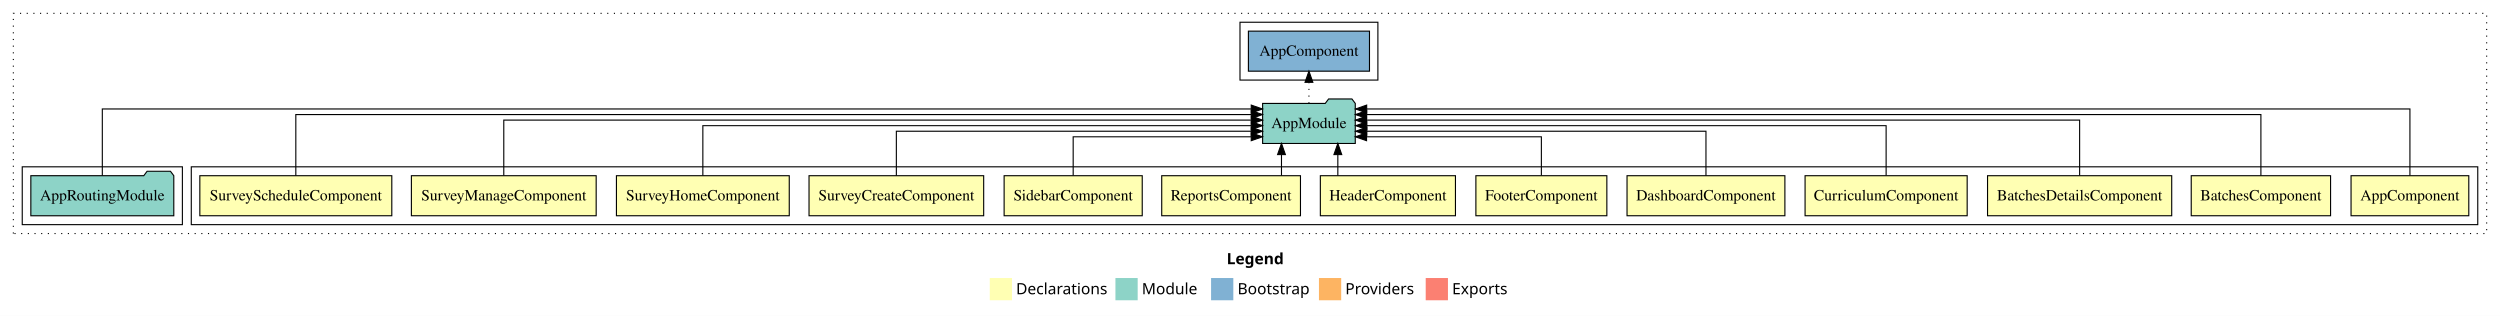
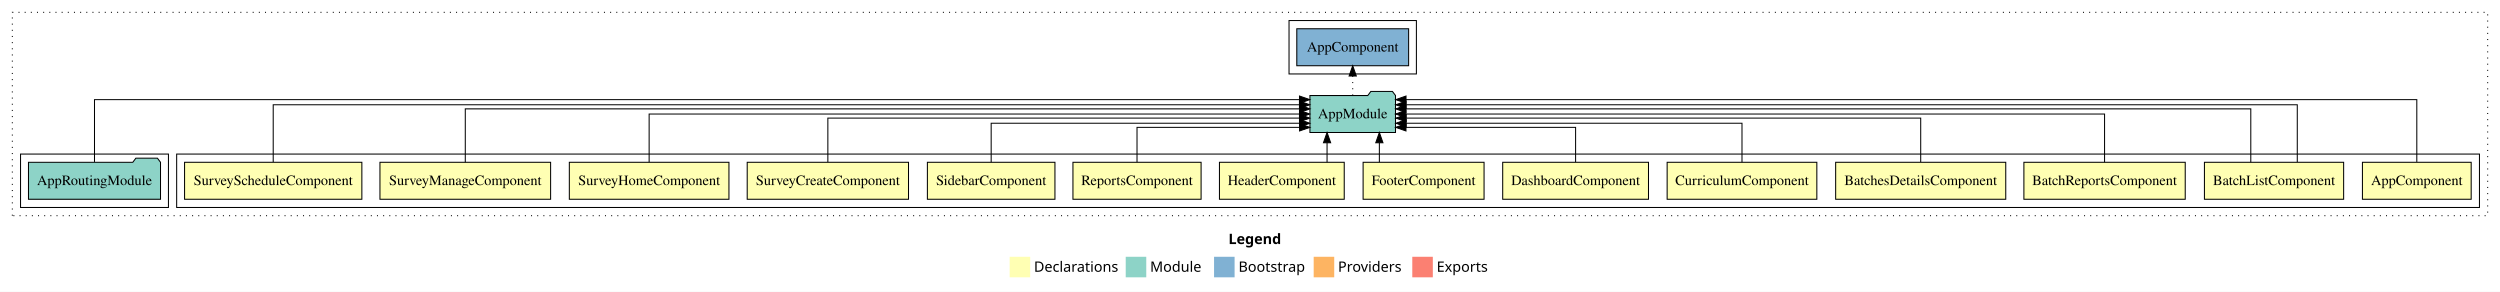
- <svg xmlns="http://www.w3.org/2000/svg" width="2248pt" height="284pt" viewBox="0.00 0.00 2248.00 284.00">
+ <svg xmlns="http://www.w3.org/2000/svg" width="2434pt" height="284pt" viewBox="0.00 0.00 2434.00 284.00">
  <g id="graph0" class="graph" transform="scale(1 1) rotate(0) translate(4 280)">
-     <polygon fill="#ffffff" stroke="transparent" points="-4,4 -4,-280 2244,-280 2244,4 -4,4" />
-     <text text-anchor="start" x="1099.009" y="-42.4" font-family="sans-serif" font-weight="bold" font-size="14.00" fill="#000000">Legend</text>
-     <polygon fill="#ffffb3" stroke="transparent" points="886,-10 886,-30 906,-30 906,-10 886,-10" />
-     <text text-anchor="start" x="909.629" y="-15.4" font-family="sans-serif" font-size="14.00" fill="#000000">  Declarations</text>
-     <polygon fill="#8dd3c7" stroke="transparent" points="999,-10 999,-30 1019,-30 1019,-10 999,-10" />
-     <text text-anchor="start" x="1022.725" y="-15.4" font-family="sans-serif" font-size="14.00" fill="#000000">  Module</text>
-     <polygon fill="#80b1d3" stroke="transparent" points="1085,-10 1085,-30 1105,-30 1105,-10 1085,-10" />
-     <text text-anchor="start" x="1108.781" y="-15.4" font-family="sans-serif" font-size="14.00" fill="#000000">  Bootstrap</text>
-     <polygon fill="#fdb462" stroke="transparent" points="1182,-10 1182,-30 1202,-30 1202,-10 1182,-10" />
-     <text text-anchor="start" x="1205.673" y="-15.4" font-family="sans-serif" font-size="14.00" fill="#000000">  Providers</text>
-     <polygon fill="#fb8072" stroke="transparent" points="1278,-10 1278,-30 1298,-30 1298,-10 1278,-10" />
-     <text text-anchor="start" x="1301.726" y="-15.4" font-family="sans-serif" font-size="14.00" fill="#000000">  Exports</text>
+     <polygon fill="#ffffff" stroke="transparent" points="-4,4 -4,-280 2430,-280 2430,4 -4,4" />
+     <text text-anchor="start" x="1192.009" y="-42.4" font-family="sans-serif" font-weight="bold" font-size="14.00" fill="#000000">Legend</text>
+     <polygon fill="#ffffb3" stroke="transparent" points="979,-10 979,-30 999,-30 999,-10 979,-10" />
+     <text text-anchor="start" x="1002.629" y="-15.4" font-family="sans-serif" font-size="14.00" fill="#000000">  Declarations</text>
+     <polygon fill="#8dd3c7" stroke="transparent" points="1092,-10 1092,-30 1112,-30 1112,-10 1092,-10" />
+     <text text-anchor="start" x="1115.725" y="-15.4" font-family="sans-serif" font-size="14.00" fill="#000000">  Module</text>
+     <polygon fill="#80b1d3" stroke="transparent" points="1178,-10 1178,-30 1198,-30 1198,-10 1178,-10" />
+     <text text-anchor="start" x="1201.781" y="-15.4" font-family="sans-serif" font-size="14.00" fill="#000000">  Bootstrap</text>
+     <polygon fill="#fdb462" stroke="transparent" points="1275,-10 1275,-30 1295,-30 1295,-10 1275,-10" />
+     <text text-anchor="start" x="1298.673" y="-15.4" font-family="sans-serif" font-size="14.00" fill="#000000">  Providers</text>
+     <polygon fill="#fb8072" stroke="transparent" points="1371,-10 1371,-30 1391,-30 1391,-10 1371,-10" />
+     <text text-anchor="start" x="1394.726" y="-15.4" font-family="sans-serif" font-size="14.00" fill="#000000">  Exports</text>
    <g id="clust1" class="cluster">
-       <polygon fill="none" stroke="#000000" stroke-dasharray="1,5" points="8,-70 8,-268 2232,-268 2232,-70 8,-70" />
+       <polygon fill="none" stroke="#000000" stroke-dasharray="1,5" points="8,-70 8,-268 2418,-268 2418,-70 8,-70" />
    </g>
    <g id="clust2" class="cluster">
-       <polygon fill="none" stroke="#000000" points="168,-78 168,-130 2224,-130 2224,-78 168,-78" />
+       <polygon fill="none" stroke="#000000" points="168,-78 168,-130 2410,-130 2410,-78 168,-78" />
    </g>
-     <g id="clust16" class="cluster">
+     <g id="clust17" class="cluster">
      <polygon fill="none" stroke="#000000" points="16,-78 16,-130 160,-130 160,-78 16,-78" />
    </g>
-     <g id="clust18" class="cluster">
-       <polygon fill="none" stroke="#000000" points="1111,-208 1111,-260 1235,-260 1235,-208 1111,-208" />
+     <g id="clust19" class="cluster">
+       <polygon fill="none" stroke="#000000" points="1251,-208 1251,-260 1375,-260 1375,-208 1251,-208" />
    </g>
    <g id="node1" class="node">
-       <polygon fill="#ffffb3" stroke="#000000" points="2215.94,-122 2110.06,-122 2110.06,-86 2215.94,-86 2215.94,-122" />
-       <text text-anchor="middle" x="2163" y="-99.8" font-family="Times,serif" font-size="14.00" fill="#000000">AppComponent</text>
+       <polygon fill="#ffffb3" stroke="#000000" points="2401.94,-122 2296.06,-122 2296.06,-86 2401.94,-86 2401.94,-122" />
+       <text text-anchor="middle" x="2349" y="-99.8" font-family="Times,serif" font-size="14.00" fill="#000000">AppComponent</text>
    </g>
-     <g id="node14" class="node">
-       <polygon fill="#8dd3c7" stroke="#000000" points="1214.657,-187 1211.657,-191 1190.657,-191 1187.657,-187 1131.343,-187 1131.343,-151 1214.657,-151 1214.657,-187" />
-       <text text-anchor="middle" x="1173" y="-164.8" font-family="Times,serif" font-size="14.00" fill="#000000">AppModule</text>
+     <g id="node15" class="node">
+       <polygon fill="#8dd3c7" stroke="#000000" points="1354.657,-187 1351.657,-191 1330.657,-191 1327.657,-187 1271.343,-187 1271.343,-151 1354.657,-151 1354.657,-187" />
+       <text text-anchor="middle" x="1313" y="-164.8" font-family="Times,serif" font-size="14.00" fill="#000000">AppModule</text>
    </g>
    <g id="edge1" class="edge">
-       <path fill="none" stroke="#000000" d="M2163,-122.091C2163,-145.133 2163,-182 2163,-182 2163,-182 1224.907,-182 1224.907,-182" />
-       <polygon fill="#000000" stroke="#000000" points="1224.907,-178.5 1214.907,-182 1224.907,-185.5 1224.907,-178.5" />
+       <path fill="none" stroke="#000000" d="M2349,-122.323C2349,-145.66 2349,-183 2349,-183 2349,-183 1364.896,-183 1364.896,-183" />
+       <polygon fill="#000000" stroke="#000000" points="1364.896,-179.5 1354.896,-183 1364.896,-186.5 1364.896,-179.5" />
    </g>
    <g id="node2" class="node">
-       <polygon fill="#ffffb3" stroke="#000000" points="2091.648,-122 1966.351,-122 1966.351,-86 2091.648,-86 2091.648,-122" />
-       <text text-anchor="middle" x="2029" y="-99.8" font-family="Times,serif" font-size="14.00" fill="#000000">BatchesComponent</text>
+       <polygon fill="#ffffb3" stroke="#000000" points="2277.767,-122 2142.233,-122 2142.233,-86 2277.767,-86 2277.767,-122" />
+       <text text-anchor="middle" x="2210" y="-99.8" font-family="Times,serif" font-size="14.00" fill="#000000">BatchListComponent</text>
    </g>
    <g id="edge2" class="edge">
-       <path fill="none" stroke="#000000" d="M2029,-122.045C2029,-143.662 2029,-177 2029,-177 2029,-177 1224.866,-177 1224.866,-177" />
-       <polygon fill="#000000" stroke="#000000" points="1224.866,-173.5 1214.866,-177 1224.866,-180.5 1224.866,-173.5" />
+       <path fill="none" stroke="#000000" d="M2187.372,-122.027C2187.372,-142.767 2187.372,-174 2187.372,-174 2187.372,-174 1364.878,-174 1364.878,-174" />
+       <polygon fill="#000000" stroke="#000000" points="1364.878,-170.5 1354.878,-174 1364.878,-177.5 1364.878,-170.5" />
+     </g>
+     <g id="edge3" class="edge">
+       <path fill="none" stroke="#000000" d="M2232.628,-122.292C2232.628,-144.206 2232.628,-178 2232.628,-178 2232.628,-178 1364.904,-178 1364.904,-178" />
+       <polygon fill="#000000" stroke="#000000" points="1364.904,-174.5 1354.904,-178 1364.904,-181.5 1364.904,-174.5" />
    </g>
    <g id="node3" class="node">
+       <polygon fill="#ffffb3" stroke="#000000" points="2123.537,-122 1966.464,-122 1966.464,-86 2123.537,-86 2123.537,-122" />
+       <text text-anchor="middle" x="2045" y="-99.8" font-family="Times,serif" font-size="14.00" fill="#000000">BatchReportsComponent</text>
+     </g>
+     <g id="edge4" class="edge">
+       <path fill="none" stroke="#000000" d="M2045,-122.106C2045,-141.339 2045,-169 2045,-169 2045,-169 1364.718,-169 1364.718,-169" />
+       <polygon fill="#000000" stroke="#000000" points="1364.718,-165.5 1354.718,-169 1364.718,-172.5 1364.718,-165.5" />
+     </g>
+     <g id="node4" class="node">
      <polygon fill="#ffffb3" stroke="#000000" points="1948.801,-122 1783.199,-122 1783.199,-86 1948.801,-86 1948.801,-122" />
      <text text-anchor="middle" x="1866" y="-99.8" font-family="Times,serif" font-size="14.00" fill="#000000">BatchesDetailsComponent</text>
    </g>
-     <g id="edge3" class="edge">
-       <path fill="none" stroke="#000000" d="M1866,-122.223C1866,-142.365 1866,-172 1866,-172 1866,-172 1224.79,-172 1224.79,-172" />
-       <polygon fill="#000000" stroke="#000000" points="1224.79,-168.5 1214.79,-172 1224.79,-175.5 1224.79,-168.5" />
+     <g id="edge5" class="edge">
+       <path fill="none" stroke="#000000" d="M1866,-122.302C1866,-140.27 1866,-165 1866,-165 1866,-165 1365.019,-165 1365.019,-165" />
+       <polygon fill="#000000" stroke="#000000" points="1365.019,-161.5 1355.019,-165 1365.019,-168.5 1365.019,-161.5" />
    </g>
-     <g id="node4" class="node">
+     <g id="node5" class="node">
      <polygon fill="#ffffb3" stroke="#000000" points="1764.877,-122 1619.123,-122 1619.123,-86 1764.877,-86 1764.877,-122" />
      <text text-anchor="middle" x="1692" y="-99.8" font-family="Times,serif" font-size="14.00" fill="#000000">CurriculumComponent</text>
    </g>
-     <g id="edge4" class="edge">
-       <path fill="none" stroke="#000000" d="M1692,-122.222C1692,-140.828 1692,-167 1692,-167 1692,-167 1225.032,-167 1225.032,-167" />
-       <polygon fill="#000000" stroke="#000000" points="1225.032,-163.5 1215.032,-167 1225.032,-170.5 1225.032,-163.5" />
+     <g id="edge6" class="edge">
+       <path fill="none" stroke="#000000" d="M1692,-122.027C1692,-138.398 1692,-160 1692,-160 1692,-160 1365.008,-160 1365.008,-160" />
+       <polygon fill="#000000" stroke="#000000" points="1365.008,-156.5 1355.008,-160 1365.008,-163.5 1365.008,-156.5" />
    </g>
-     <g id="node5" class="node">
+     <g id="node6" class="node">
      <polygon fill="#ffffb3" stroke="#000000" points="1600.973,-122 1459.027,-122 1459.027,-86 1600.973,-86 1600.973,-122" />
      <text text-anchor="middle" x="1530" y="-99.8" font-family="Times,serif" font-size="14.00" fill="#000000">DashboardComponent</text>
    </g>
-     <g id="edge5" class="edge">
-       <path fill="none" stroke="#000000" d="M1530,-122.034C1530,-139.06 1530,-162 1530,-162 1530,-162 1225.002,-162 1225.002,-162" />
-       <polygon fill="#000000" stroke="#000000" points="1225.002,-158.5 1215.002,-162 1225.002,-165.5 1225.002,-158.5" />
+     <g id="edge7" class="edge">
+       <path fill="none" stroke="#000000" d="M1530,-122.187C1530,-137.182 1530,-156 1530,-156 1530,-156 1364.84,-156 1364.84,-156" />
+       <polygon fill="#000000" stroke="#000000" points="1364.84,-152.5 1354.84,-156 1364.84,-159.5 1364.84,-152.5" />
    </g>
-     <g id="node6" class="node">
+     <g id="node7" class="node">
      <polygon fill="#ffffb3" stroke="#000000" points="1440.881,-122 1323.119,-122 1323.119,-86 1440.881,-86 1440.881,-122" />
      <text text-anchor="middle" x="1382" y="-99.8" font-family="Times,serif" font-size="14.00" fill="#000000">FooterComponent</text>
    </g>
-     <g id="edge6" class="edge">
-       <path fill="none" stroke="#000000" d="M1382,-122.24C1382,-137.571 1382,-157 1382,-157 1382,-157 1224.792,-157 1224.792,-157" />
-       <polygon fill="#000000" stroke="#000000" points="1224.792,-153.5 1214.792,-157 1224.792,-160.5 1224.792,-153.5" />
+     <g id="edge8" class="edge">
+       <path fill="none" stroke="#000000" d="M1338.944,-122.106C1338.944,-122.106 1338.944,-140.991 1338.944,-140.991" />
+       <polygon fill="#000000" stroke="#000000" points="1335.444,-140.991 1338.944,-150.991 1342.444,-140.991 1335.444,-140.991" />
    </g>
-     <g id="node7" class="node">
+     <g id="node8" class="node">
      <polygon fill="#ffffb3" stroke="#000000" points="1304.744,-122 1183.256,-122 1183.256,-86 1304.744,-86 1304.744,-122" />
      <text text-anchor="middle" x="1244" y="-99.8" font-family="Times,serif" font-size="14.00" fill="#000000">HeaderComponent</text>
    </g>
-     <g id="edge7" class="edge">
-       <path fill="none" stroke="#000000" d="M1198.978,-122.106C1198.978,-122.106 1198.978,-140.991 1198.978,-140.991" />
-       <polygon fill="#000000" stroke="#000000" points="1195.478,-140.991 1198.978,-150.991 1202.478,-140.991 1195.478,-140.991" />
+     <g id="edge9" class="edge">
+       <path fill="none" stroke="#000000" d="M1288.022,-122.106C1288.022,-122.106 1288.022,-140.991 1288.022,-140.991" />
+       <polygon fill="#000000" stroke="#000000" points="1284.522,-140.991 1288.022,-150.991 1291.522,-140.991 1284.522,-140.991" />
    </g>
-     <g id="node8" class="node">
+     <g id="node9" class="node">
      <polygon fill="#ffffb3" stroke="#000000" points="1165.38,-122 1040.62,-122 1040.62,-86 1165.38,-86 1165.38,-122" />
      <text text-anchor="middle" x="1103" y="-99.8" font-family="Times,serif" font-size="14.00" fill="#000000">ReportsComponent</text>
    </g>
-     <g id="edge8" class="edge">
-       <path fill="none" stroke="#000000" d="M1148.306,-122.106C1148.306,-122.106 1148.306,-140.991 1148.306,-140.991" />
-       <polygon fill="#000000" stroke="#000000" points="1144.806,-140.991 1148.306,-150.991 1151.806,-140.991 1144.806,-140.991" />
+     <g id="edge10" class="edge">
+       <path fill="none" stroke="#000000" d="M1103,-122.187C1103,-137.182 1103,-156 1103,-156 1103,-156 1261.26,-156 1261.26,-156" />
+       <polygon fill="#000000" stroke="#000000" points="1261.26,-159.5 1271.26,-156 1261.26,-152.5 1261.26,-159.5" />
    </g>
-     <g id="node9" class="node">
+     <g id="node10" class="node">
      <polygon fill="#ffffb3" stroke="#000000" points="1023.095,-122 898.905,-122 898.905,-86 1023.095,-86 1023.095,-122" />
      <text text-anchor="middle" x="961" y="-99.8" font-family="Times,serif" font-size="14.00" fill="#000000">SidebarComponent</text>
    </g>
-     <g id="edge9" class="edge">
-       <path fill="none" stroke="#000000" d="M961,-122.24C961,-137.571 961,-157 961,-157 961,-157 1121.116,-157 1121.116,-157" />
-       <polygon fill="#000000" stroke="#000000" points="1121.116,-160.5 1131.116,-157 1121.116,-153.5 1121.116,-160.5" />
+     <g id="edge11" class="edge">
+       <path fill="none" stroke="#000000" d="M961,-122.027C961,-138.398 961,-160 961,-160 961,-160 1261.239,-160 1261.239,-160" />
+       <polygon fill="#000000" stroke="#000000" points="1261.239,-163.5 1271.239,-160 1261.239,-156.5 1261.239,-163.5" />
    </g>
-     <g id="node10" class="node">
+     <g id="node11" class="node">
      <polygon fill="#ffffb3" stroke="#000000" points="880.523,-122 723.477,-122 723.477,-86 880.523,-86 880.523,-122" />
      <text text-anchor="middle" x="802" y="-99.8" font-family="Times,serif" font-size="14.00" fill="#000000">SurveyCreateComponent</text>
    </g>
-     <g id="edge10" class="edge">
-       <path fill="none" stroke="#000000" d="M802,-122.034C802,-139.06 802,-162 802,-162 802,-162 1121.163,-162 1121.163,-162" />
-       <polygon fill="#000000" stroke="#000000" points="1121.163,-165.5 1131.163,-162 1121.163,-158.5 1121.163,-165.5" />
+     <g id="edge12" class="edge">
+       <path fill="none" stroke="#000000" d="M802,-122.302C802,-140.27 802,-165 802,-165 802,-165 1261.183,-165 1261.183,-165" />
+       <polygon fill="#000000" stroke="#000000" points="1261.183,-168.5 1271.183,-165 1261.183,-161.5 1261.183,-168.5" />
    </g>
-     <g id="node11" class="node">
+     <g id="node12" class="node">
      <polygon fill="#ffffb3" stroke="#000000" points="705.702,-122 550.298,-122 550.298,-86 705.702,-86 705.702,-122" />
      <text text-anchor="middle" x="628" y="-99.8" font-family="Times,serif" font-size="14.00" fill="#000000">SurveyHomeComponent</text>
    </g>
-     <g id="edge11" class="edge">
-       <path fill="none" stroke="#000000" d="M628,-122.222C628,-140.828 628,-167 628,-167 628,-167 1121.14,-167 1121.14,-167" />
-       <polygon fill="#000000" stroke="#000000" points="1121.14,-170.5 1131.14,-167 1121.14,-163.5 1121.14,-170.5" />
+     <g id="edge13" class="edge">
+       <path fill="none" stroke="#000000" d="M628,-122.106C628,-141.339 628,-169 628,-169 628,-169 1261.181,-169 1261.181,-169" />
+       <polygon fill="#000000" stroke="#000000" points="1261.181,-172.5 1271.181,-169 1261.181,-165.5 1261.181,-172.5" />
    </g>
-     <g id="node12" class="node">
+     <g id="node13" class="node">
      <polygon fill="#ffffb3" stroke="#000000" points="532.079,-122 365.921,-122 365.921,-86 532.079,-86 532.079,-122" />
      <text text-anchor="middle" x="449" y="-99.8" font-family="Times,serif" font-size="14.00" fill="#000000">SurveyManageComponent</text>
    </g>
-     <g id="edge12" class="edge">
-       <path fill="none" stroke="#000000" d="M449,-122.223C449,-142.365 449,-172 449,-172 449,-172 1121.21,-172 1121.21,-172" />
-       <polygon fill="#000000" stroke="#000000" points="1121.21,-175.5 1131.21,-172 1121.21,-168.5 1121.21,-175.5" />
+     <g id="edge14" class="edge">
+       <path fill="none" stroke="#000000" d="M449,-122.027C449,-142.767 449,-174 449,-174 449,-174 1261.328,-174 1261.328,-174" />
+       <polygon fill="#000000" stroke="#000000" points="1261.328,-177.5 1271.328,-174 1261.327,-170.5 1261.328,-177.5" />
    </g>
-     <g id="node13" class="node">
+     <g id="node14" class="node">
      <polygon fill="#ffffb3" stroke="#000000" points="348.308,-122 175.692,-122 175.692,-86 348.308,-86 348.308,-122" />
      <text text-anchor="middle" x="262" y="-99.8" font-family="Times,serif" font-size="14.00" fill="#000000">SurveyScheduleComponent</text>
    </g>
-     <g id="edge13" class="edge">
-       <path fill="none" stroke="#000000" d="M262,-122.045C262,-143.662 262,-177 262,-177 262,-177 1121.189,-177 1121.189,-177" />
-       <polygon fill="#000000" stroke="#000000" points="1121.189,-180.5 1131.189,-177 1121.189,-173.5 1121.189,-180.5" />
+     <g id="edge15" class="edge">
+       <path fill="none" stroke="#000000" d="M262,-122.292C262,-144.206 262,-178 262,-178 262,-178 1261.151,-178 1261.151,-178" />
+       <polygon fill="#000000" stroke="#000000" points="1261.151,-181.5 1271.151,-178 1261.151,-174.5 1261.151,-181.5" />
+     </g>
+     <g id="node17" class="node">
+       <polygon fill="#80b1d3" stroke="#000000" points="1367.439,-252 1258.561,-252 1258.561,-216 1367.439,-216 1367.439,-252" />
+       <text text-anchor="middle" x="1313" y="-229.8" font-family="Times,serif" font-size="14.00" fill="#000000">AppComponent </text>
+     </g>
+     <g id="edge17" class="edge">
+       <path fill="none" stroke="#000000" stroke-dasharray="1,5" d="M1313,-187.106C1313,-187.106 1313,-205.991 1313,-205.991" />
+       <polygon fill="#000000" stroke="#000000" points="1309.5,-205.991 1313,-215.991 1316.5,-205.991 1309.5,-205.991" />
    </g>
    <g id="node16" class="node">
-       <polygon fill="#80b1d3" stroke="#000000" points="1227.439,-252 1118.561,-252 1118.561,-216 1227.439,-216 1227.439,-252" />
-       <text text-anchor="middle" x="1173" y="-229.8" font-family="Times,serif" font-size="14.00" fill="#000000">AppComponent </text>
-     </g>
-     <g id="edge15" class="edge">
-       <path fill="none" stroke="#000000" stroke-dasharray="1,5" d="M1173,-187.106C1173,-187.106 1173,-205.991 1173,-205.991" />
-       <polygon fill="#000000" stroke="#000000" points="1169.5,-205.991 1173,-215.991 1176.5,-205.991 1169.5,-205.991" />
-     </g>
-     <g id="node15" class="node">
      <polygon fill="#8dd3c7" stroke="#000000" points="152.274,-122 149.274,-126 128.274,-126 125.274,-122 23.726,-122 23.726,-86 152.274,-86 152.274,-122" />
      <text text-anchor="middle" x="88" y="-99.8" font-family="Times,serif" font-size="14.00" fill="#000000">AppRoutingModule</text>
    </g>
-     <g id="edge14" class="edge">
-       <path fill="none" stroke="#000000" d="M88,-122.091C88,-145.133 88,-182 88,-182 88,-182 1121.131,-182 1121.131,-182" />
-       <polygon fill="#000000" stroke="#000000" points="1121.132,-185.5 1131.131,-182 1121.131,-178.5 1121.132,-185.5" />
+     <g id="edge16" class="edge">
+       <path fill="none" stroke="#000000" d="M88,-122.323C88,-145.66 88,-183 88,-183 88,-183 1261.187,-183 1261.187,-183" />
+       <polygon fill="#000000" stroke="#000000" points="1261.187,-186.5 1271.187,-183 1261.187,-179.5 1261.187,-186.5" />
    </g>
  </g>
</svg>
